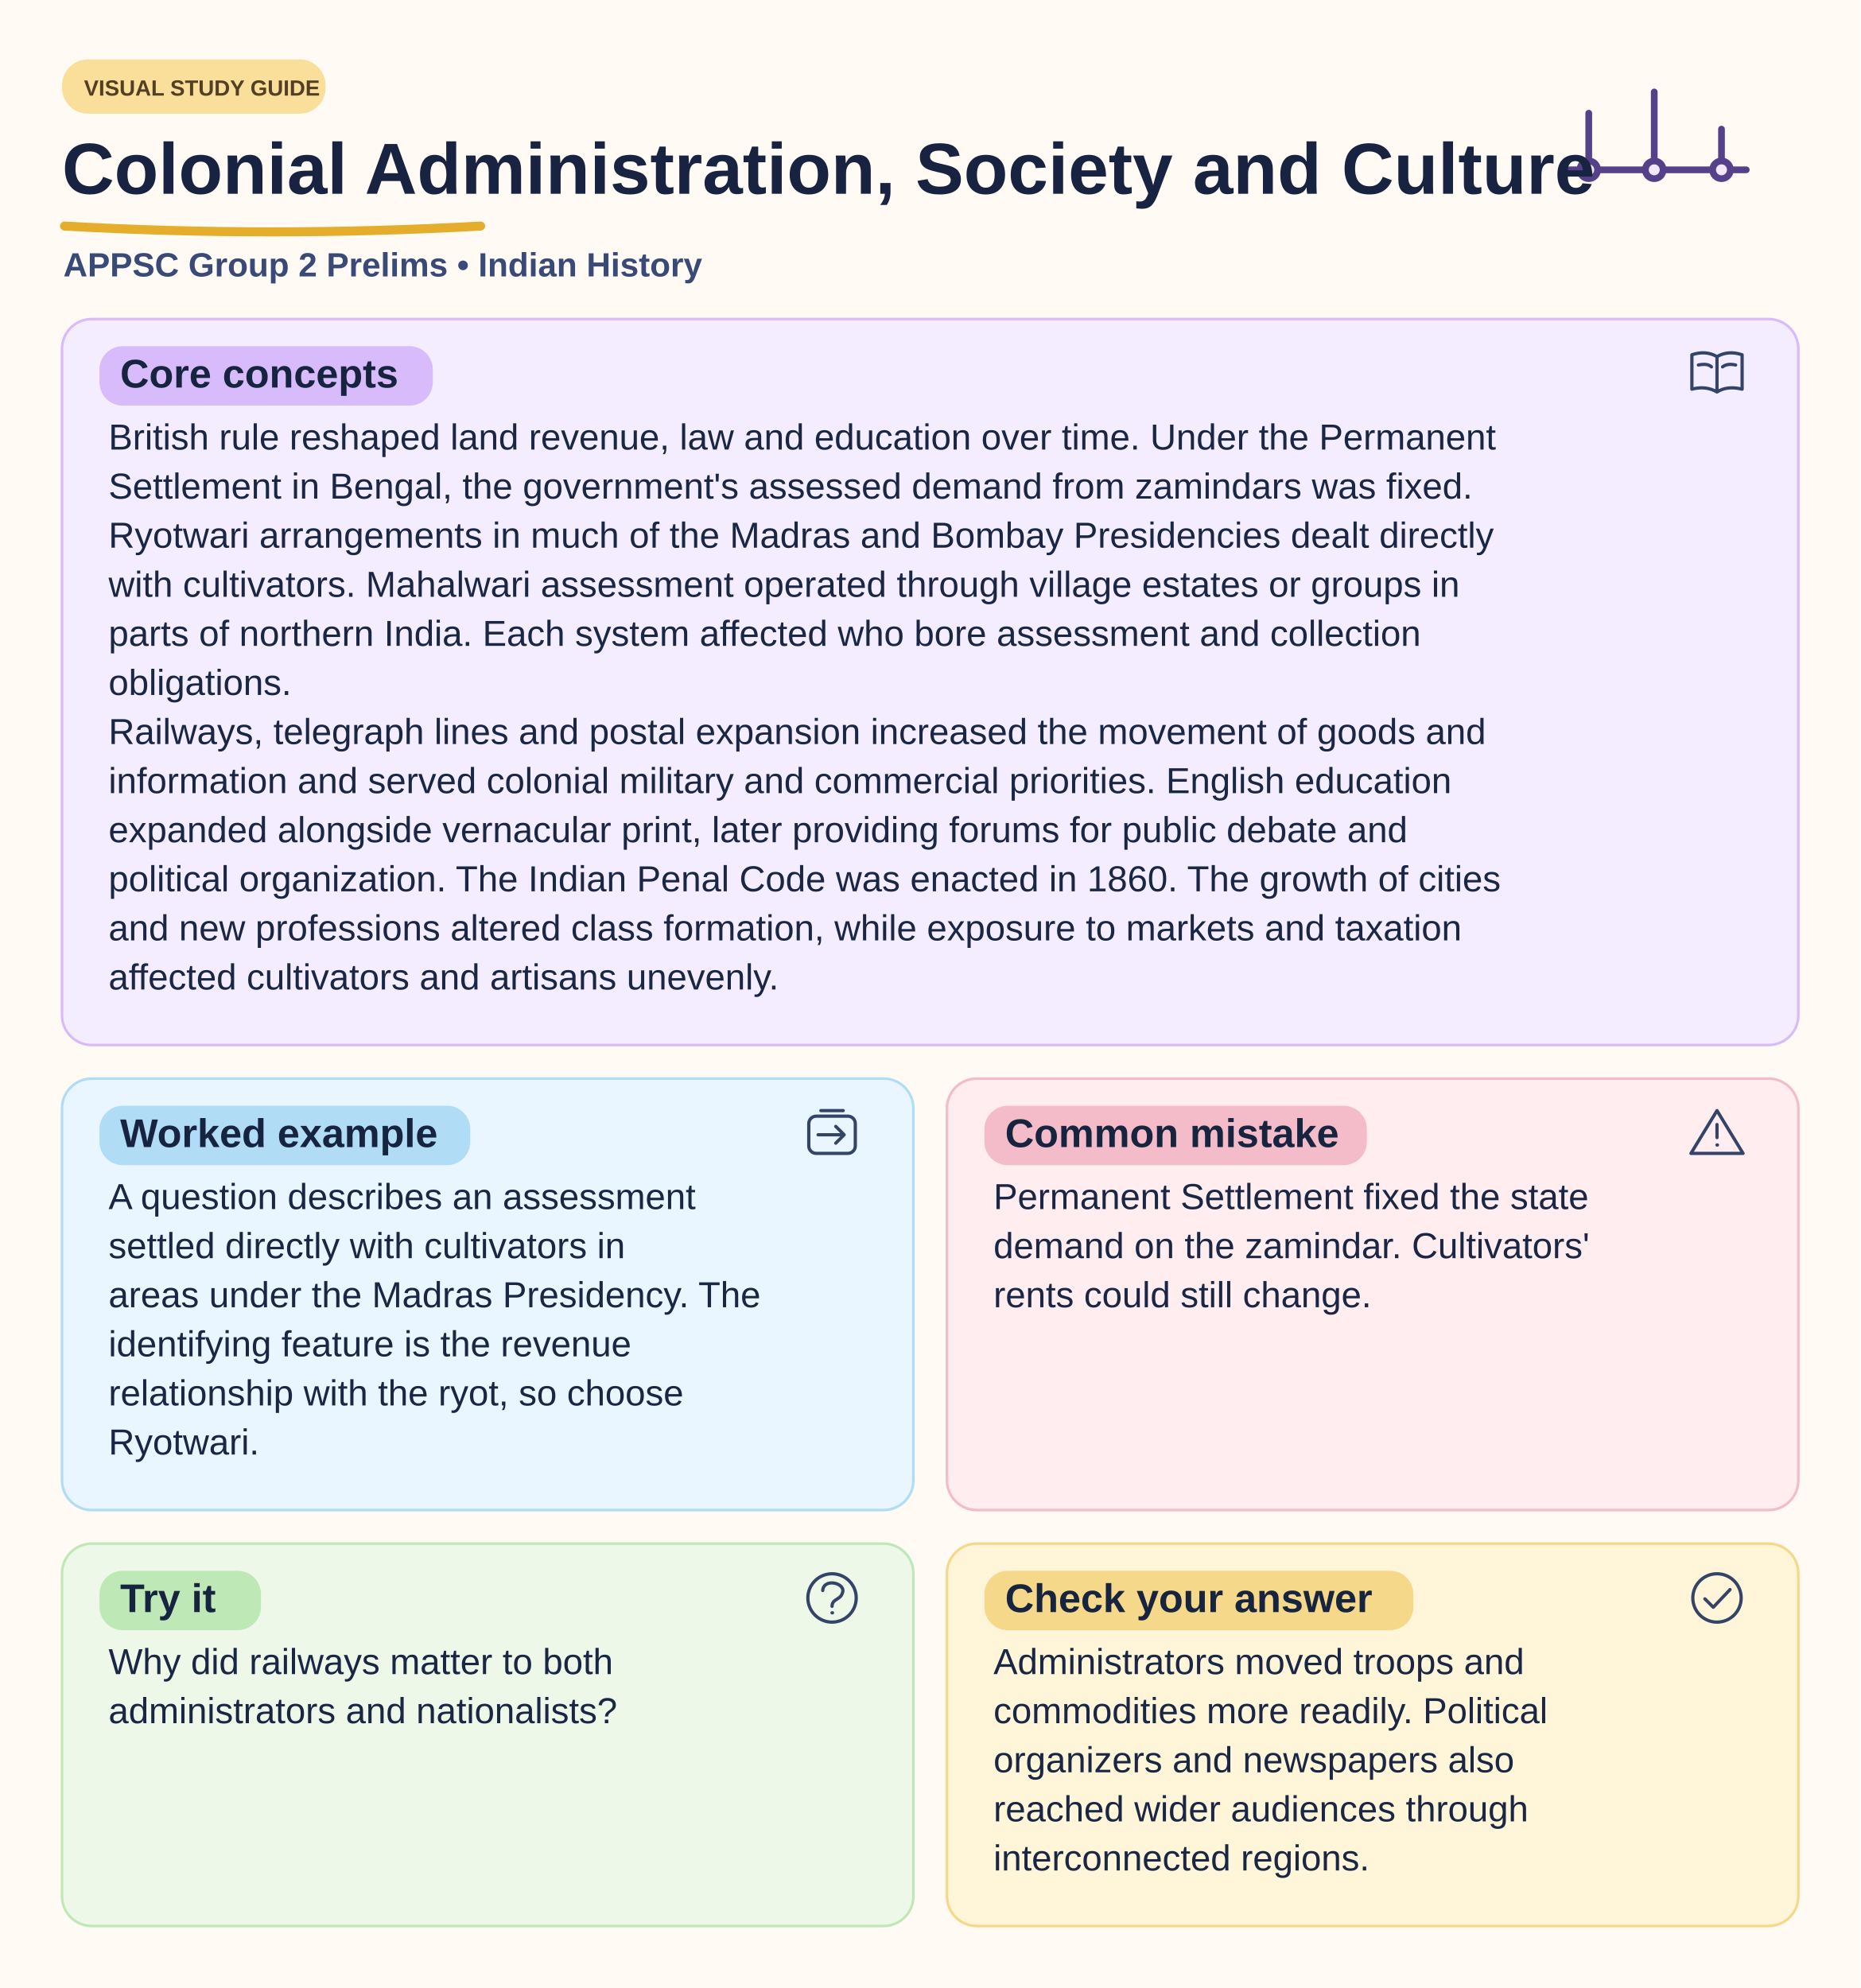
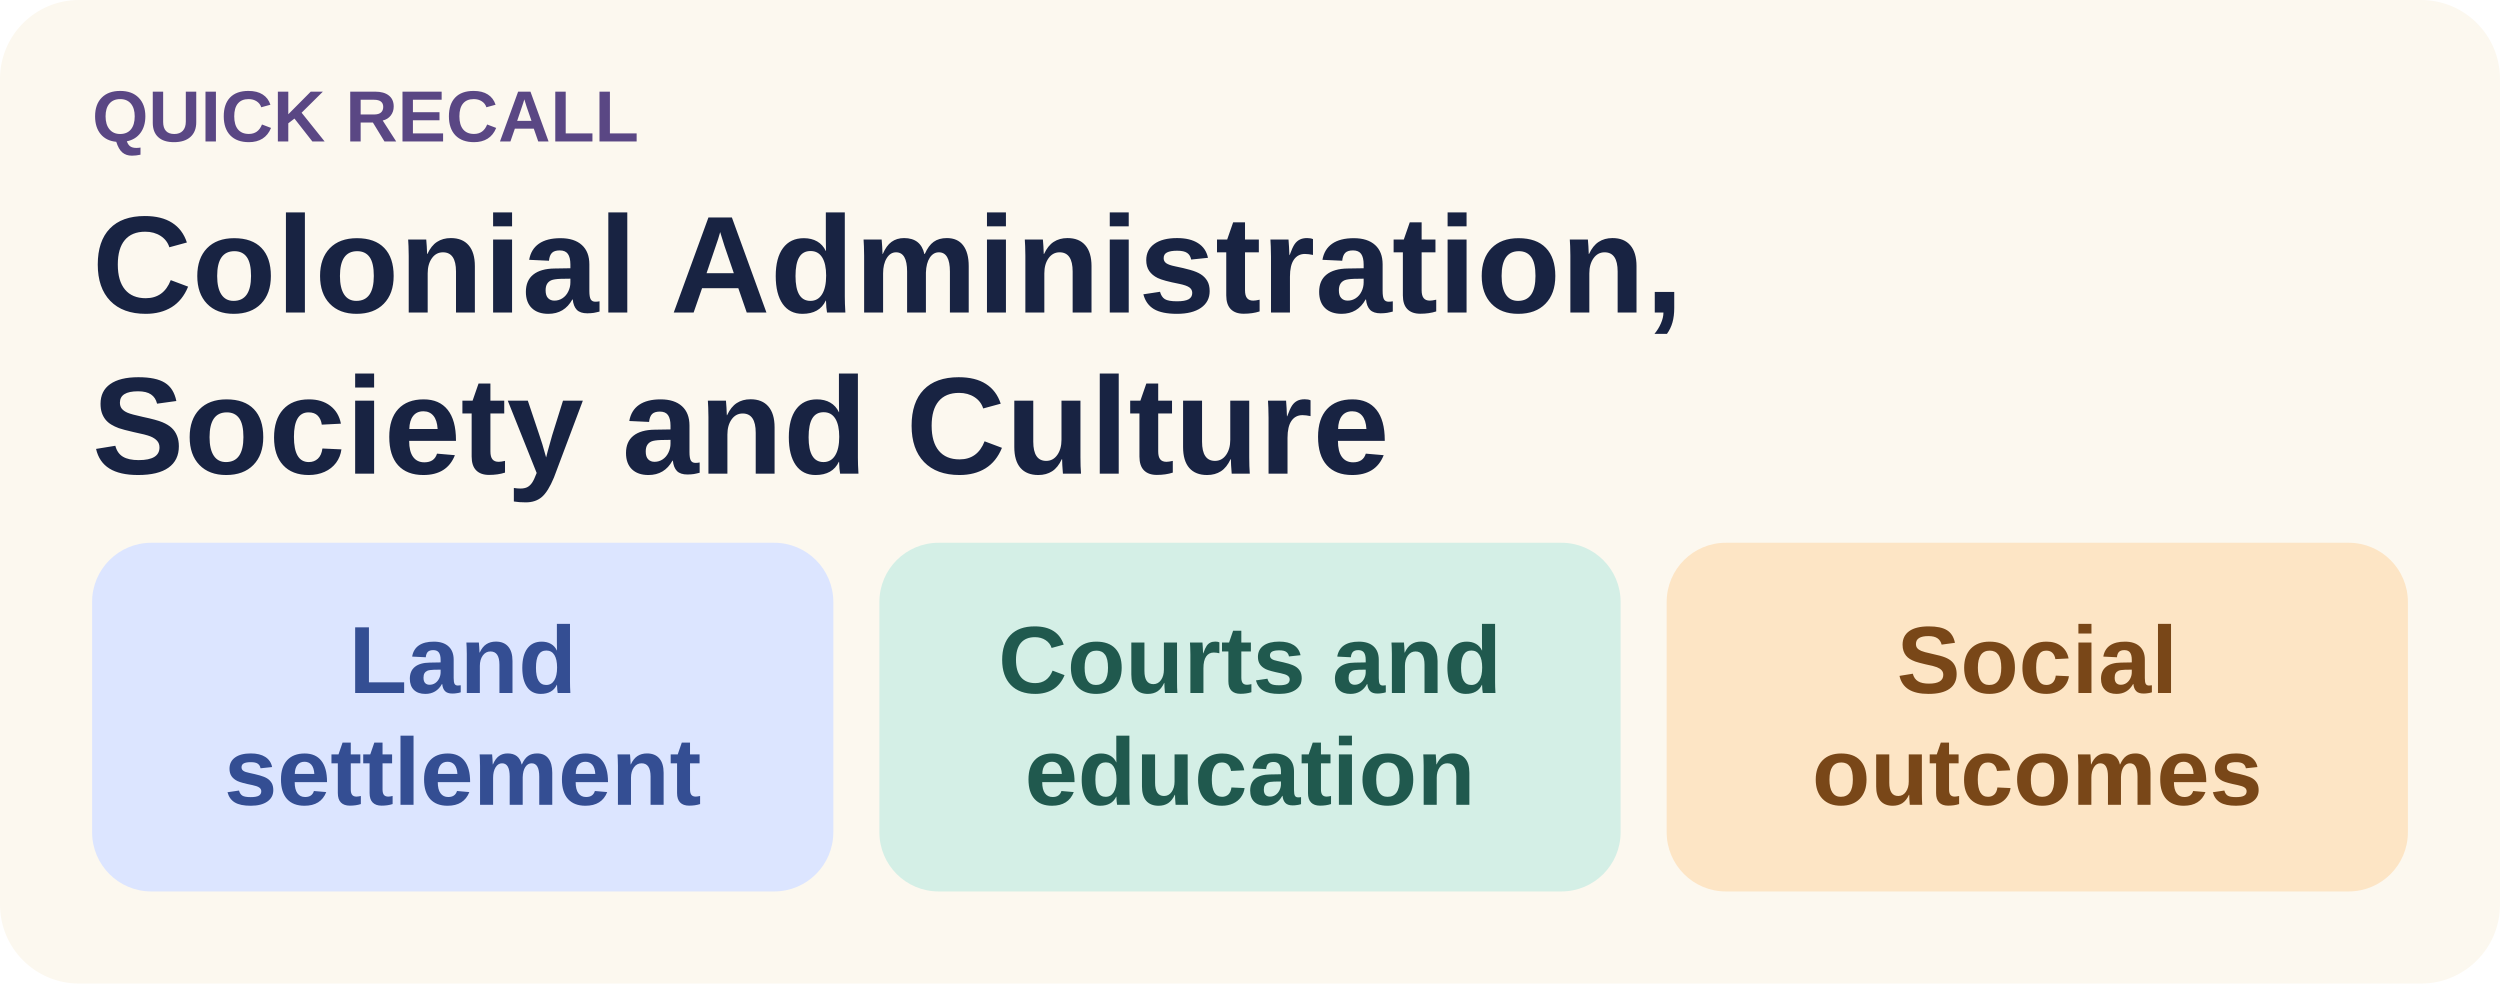
- <svg xmlns="http://www.w3.org/2000/svg" width="1440" height="1539" viewBox="0 0 1440 1539">
-   <rect width="1440" height="1539" fill="#fffaf4" />
-   <g font-family="Segoe UI, Arial, sans-serif">
-     <rect x="48" y="46" width="204" height="42" rx="20" fill="#f9df9a" />
-     <text x="65" y="74" font-size="17" fill="#523f24" font-weight="700">VISUAL STUDY GUIDE</text>
-     <g transform="translate(1201 52) scale(1.37)" stroke="#55418a" stroke-width="3.8" fill="#f0e8fb" stroke-linejoin="round" stroke-linecap="round">
-       <path d="M10 58 H110 M21 58 V26 M58 58 V14 M96 58 V35" />
-       <circle cx="21" cy="58" r="5" />
-       <circle cx="58" cy="58" r="5" />
-       <circle cx="96" cy="58" r="5" />
-     </g>
-     <text x="48" y="150" font-size="56" fill="#182342" font-weight="700">Colonial Administration, Society and Culture</text>
-     <path d="M50 175 Q210 184 372 175" stroke="#e4ad2b" stroke-width="7" fill="none" stroke-linecap="round" />
-     <text x="49" y="214" font-size="26" fill="#394978" font-weight="700">APPSC Group 2 Prelims  •  Indian History</text>
-     <rect x="48" y="247" width="1344" height="562" rx="23" fill="#f3edff" stroke="#d8bbfa" stroke-width="2" />
-     <rect x="77" y="268" width="258" height="46" rx="18" fill="#d8bbfa" />
-     <text x="93" y="300" font-size="31" fill="#17243f" font-weight="700">Core concepts</text>
-     <g transform="translate(1306 266) scale(0.72)" fill="none" stroke="#344468" stroke-width="3.5" stroke-linecap="round" stroke-linejoin="round">
-       <path d="M5 12 Q20 7 32 14 Q44 7 59 12 V49 Q43 45 32 52 Q20 45 5 49 Z M32 14 V52 M12 23 Q22 21 26 25 M38 25 Q43 21 52 23" />
-     </g>
-     <text x="84" y="348" font-size="28" fill="#192644">British rule reshaped land revenue, law and education over time. Under the Permanent</text>
-     <text x="84" y="386" font-size="28" fill="#192644">Settlement in Bengal, the government's assessed demand from zamindars was fixed.</text>
-     <text x="84" y="424" font-size="28" fill="#192644">Ryotwari arrangements in much of the Madras and Bombay Presidencies dealt directly</text>
-     <text x="84" y="462" font-size="28" fill="#192644">with cultivators. Mahalwari assessment operated through village estates or groups in</text>
-     <text x="84" y="500" font-size="28" fill="#192644">parts of northern India. Each system affected who bore assessment and collection</text>
-     <text x="84" y="538" font-size="28" fill="#192644">obligations.</text>
-     <text x="84" y="576" font-size="28" fill="#192644">Railways, telegraph lines and postal expansion increased the movement of goods and</text>
-     <text x="84" y="614" font-size="28" fill="#192644">information and served colonial military and commercial priorities. English education</text>
-     <text x="84" y="652" font-size="28" fill="#192644">expanded alongside vernacular print, later providing forums for public debate and</text>
-     <text x="84" y="690" font-size="28" fill="#192644">political organization. The Indian Penal Code was enacted in 1860. The growth of cities</text>
-     <text x="84" y="728" font-size="28" fill="#192644">and new professions altered class formation, while exposure to markets and taxation</text>
-     <text x="84" y="766" font-size="28" fill="#192644">affected cultivators and artisans unevenly.</text>
-     <rect x="48" y="835" width="659" height="334" rx="23" fill="#e9f6ff" stroke="#b0dcf6" stroke-width="2" />
-     <rect x="77" y="856" width="287" height="46" rx="18" fill="#b0dcf6" />
-     <text x="93" y="888" font-size="31" fill="#17243f" font-weight="700">Worked example</text>
-     <g transform="translate(621 854) scale(0.72)" fill="none" stroke="#344468" stroke-width="3.5" stroke-linecap="round" stroke-linejoin="round">
-       <rect x="7" y="14" width="50" height="40" rx="8" />
-       <path d="M17 34 H45 M36 25 L45 34 L36 43 M20 8 H44" />
-     </g>
-     <text x="84" y="936" font-size="28" fill="#192644">A question describes an assessment</text>
-     <text x="84" y="974" font-size="28" fill="#192644">settled directly with cultivators in</text>
-     <text x="84" y="1012" font-size="28" fill="#192644">areas under the Madras Presidency. The</text>
-     <text x="84" y="1050" font-size="28" fill="#192644">identifying feature is the revenue</text>
-     <text x="84" y="1088" font-size="28" fill="#192644">relationship with the ryot, so choose</text>
-     <text x="84" y="1126" font-size="28" fill="#192644">Ryotwari.</text>
-     <rect x="733" y="835" width="659" height="334" rx="23" fill="#ffedf0" stroke="#f4bcc8" stroke-width="2" />
-     <rect x="762" y="856" width="296" height="46" rx="18" fill="#f4bcc8" />
-     <text x="778" y="888" font-size="31" fill="#17243f" font-weight="700">Common mistake</text>
-     <g transform="translate(1306 854) scale(0.72)" fill="none" stroke="#344468" stroke-width="3.5" stroke-linecap="round" stroke-linejoin="round">
-       <path d="M32 8 L60 54 H4 Z M32 23 V37 M32 45 H32.5" />
-     </g>
-     <text x="769" y="936" font-size="28" fill="#192644">Permanent Settlement fixed the state</text>
-     <text x="769" y="974" font-size="28" fill="#192644">demand on the zamindar. Cultivators'</text>
-     <text x="769" y="1012" font-size="28" fill="#192644">rents could still change.</text>
-     <rect x="48" y="1195" width="659" height="296" rx="23" fill="#edf8e9" stroke="#bfe8b7" stroke-width="2" />
-     <rect x="77" y="1216" width="125" height="46" rx="18" fill="#bfe8b7" />
-     <text x="93" y="1248" font-size="31" fill="#17243f" font-weight="700">Try it</text>
-     <g transform="translate(621 1214) scale(0.72)" fill="none" stroke="#344468" stroke-width="3.5" stroke-linecap="round" stroke-linejoin="round">
-       <circle cx="32" cy="32" r="26" />
-       <path d="M22 24 C23 10 48 16 43 27 C41 34 32 33 32 41 M32 48 H32.5" />
-     </g>
-     <text x="84" y="1296" font-size="28" fill="#192644">Why did railways matter to both</text>
-     <text x="84" y="1334" font-size="28" fill="#192644">administrators and nationalists?</text>
-     <rect x="733" y="1195" width="659" height="296" rx="23" fill="#fff5d9" stroke="#f5d889" stroke-width="2" />
-     <rect x="762" y="1216" width="332" height="46" rx="18" fill="#f5d889" />
-     <text x="778" y="1248" font-size="31" fill="#17243f" font-weight="700">Check your answer</text>
-     <g transform="translate(1306 1214) scale(0.72)" fill="none" stroke="#344468" stroke-width="3.5" stroke-linecap="round" stroke-linejoin="round">
-       <circle cx="32" cy="32" r="26" />
-       <path d="M19 33 L28 42 L46 23" />
-     </g>
-     <text x="769" y="1296" font-size="28" fill="#192644">Administrators moved troops and</text>
-     <text x="769" y="1334" font-size="28" fill="#192644">commodities more readily. Political</text>
-     <text x="769" y="1372" font-size="28" fill="#192644">organizers and newspapers also</text>
-     <text x="769" y="1410" font-size="28" fill="#192644">reached wider audiences through</text>
-     <text x="769" y="1448" font-size="28" fill="#192644">interconnected regions.</text>
+ <svg xmlns="http://www.w3.org/2000/svg" width="760" height="299" viewBox="0 0 760 299" role="img" aria-labelledby="title description">
+   <rect width="100%" height="100%" rx="24" fill="#fcf8ef" />
+   <g font-family="Segoe UI, Arial, sans-serif" font-weight="700">
+     <text x="28" y="43" font-size="22" fill="#5a4784">QUICK RECALL</text>
+     <text x="28" y="95" font-size="42" fill="#182342">Colonial Administration,</text>
+     <text x="28" y="144" font-size="42" fill="#182342">Society and Culture</text>
+     <rect x="28" y="165" width="225.333" height="106" rx="18" fill="#dce5ff" />
+     <text x="140.667" y="210.667" font-size="29" fill="#344e93" text-anchor="middle">Land</text>
+     <text x="140.667" y="244.667" font-size="29" fill="#344e93" text-anchor="middle">settlement</text>
+     <rect x="267.333" y="165" width="225.333" height="106" rx="18" fill="#d4efe6" />
+     <text x="380" y="210.667" font-size="29" fill="#20594e" text-anchor="middle">Courts and</text>
+     <text x="380" y="244.667" font-size="29" fill="#20594e" text-anchor="middle">education</text>
+     <rect x="506.667" y="165" width="225.333" height="106" rx="18" fill="#fde5c5" />
+     <text x="619.333" y="210.667" font-size="29" fill="#794718" text-anchor="middle">Social</text>
+     <text x="619.333" y="244.667" font-size="29" fill="#794718" text-anchor="middle">outcomes</text>
  </g>
</svg>
